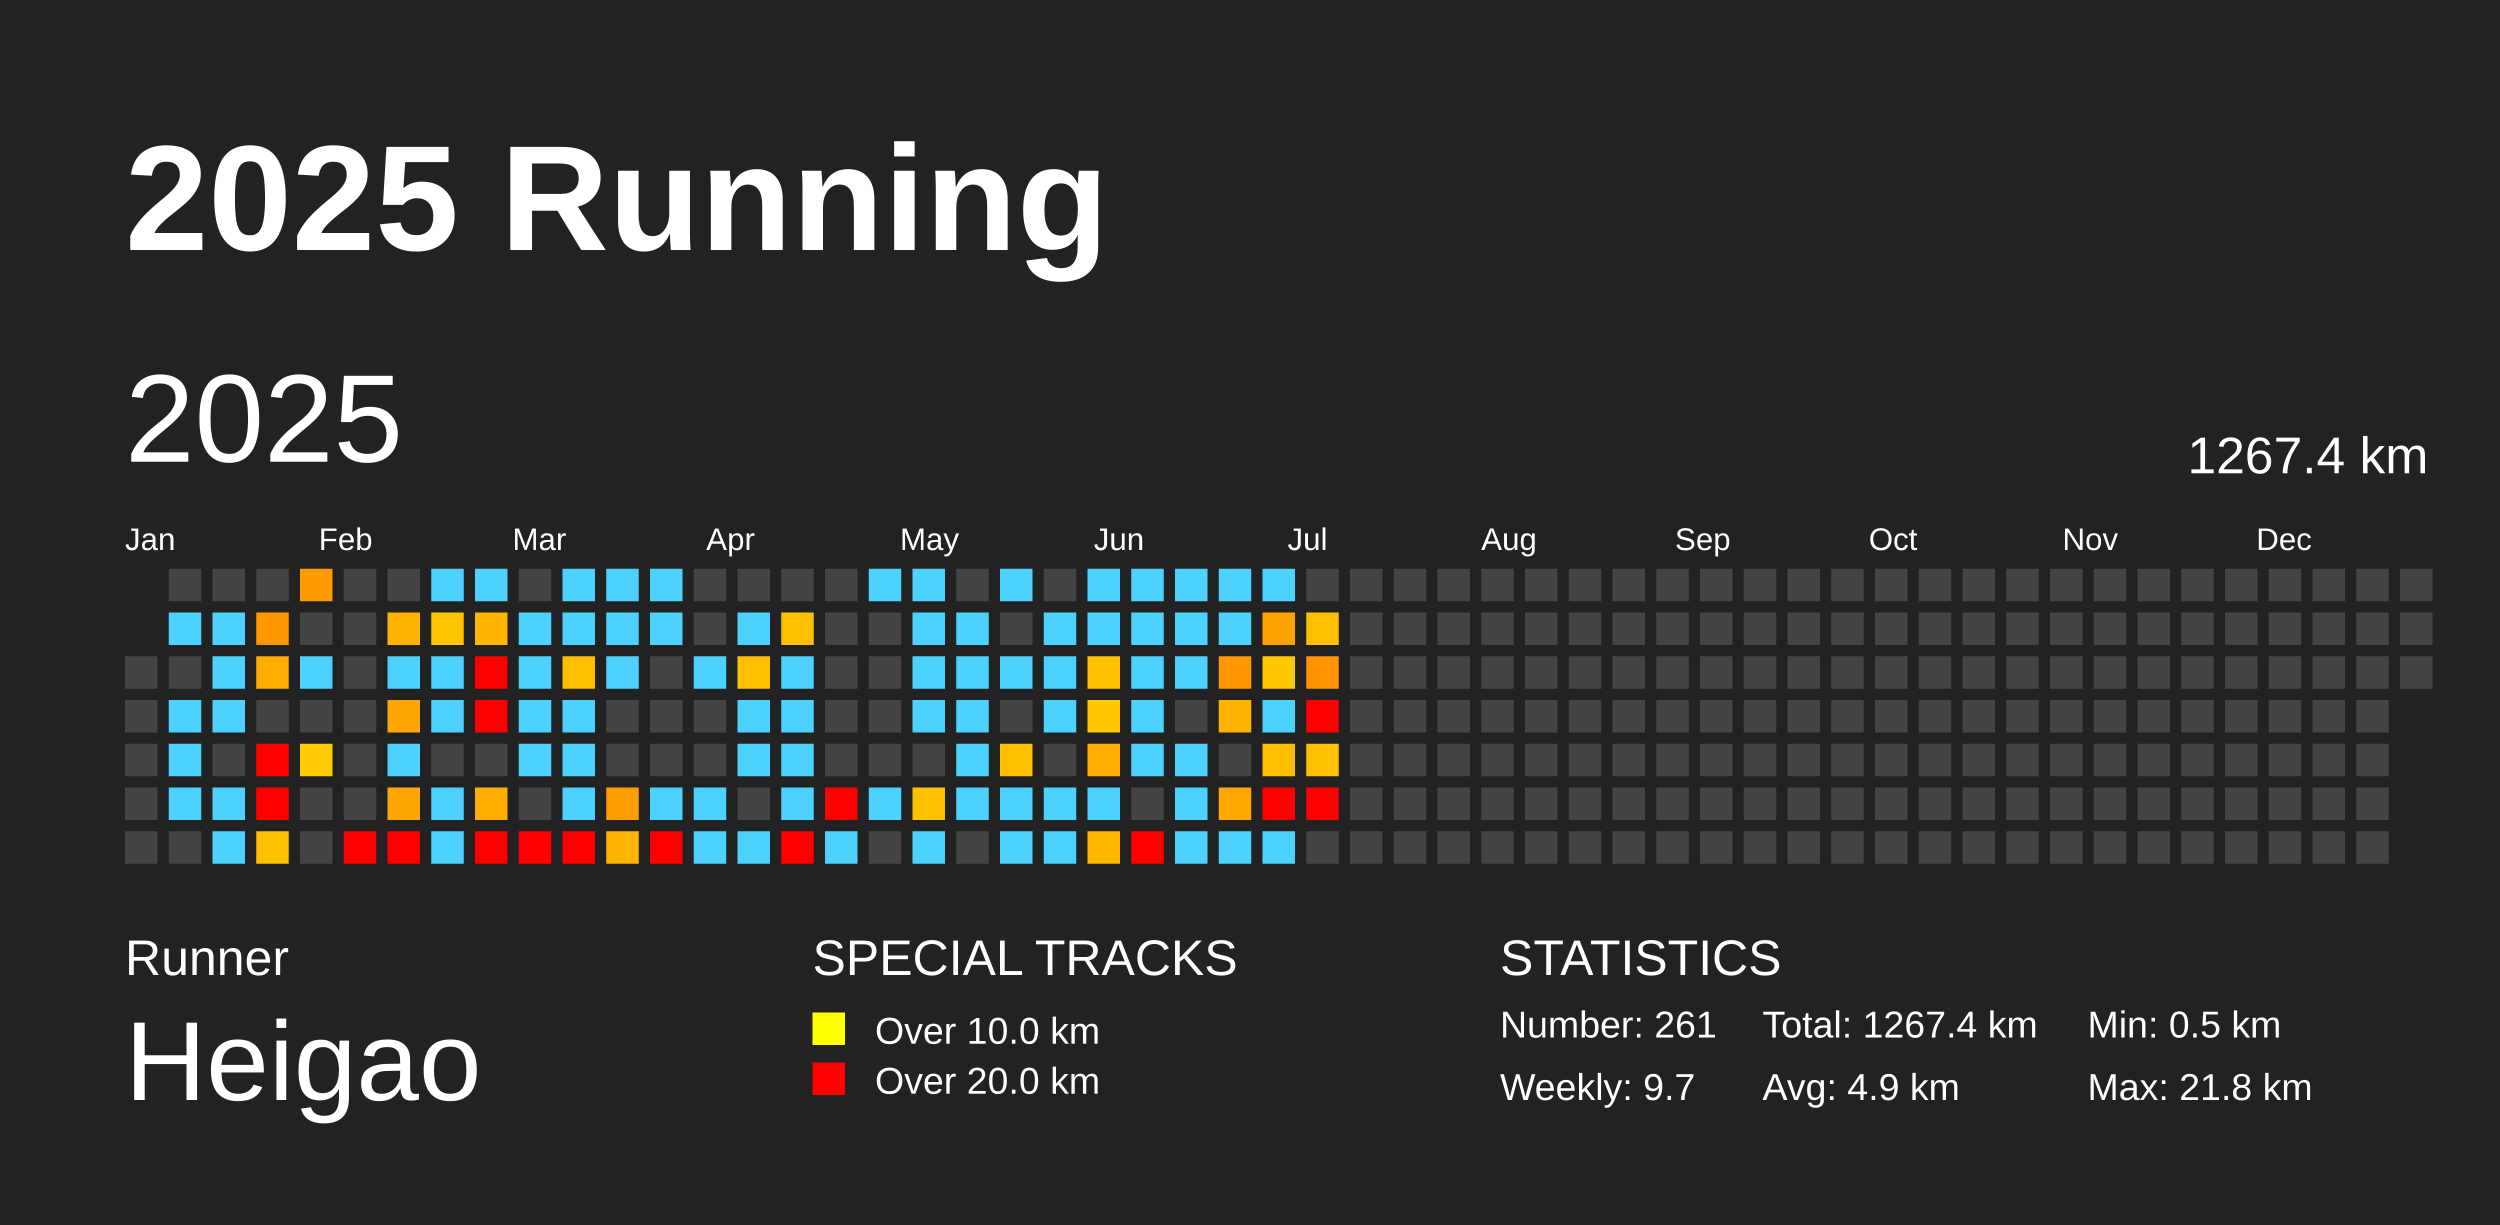
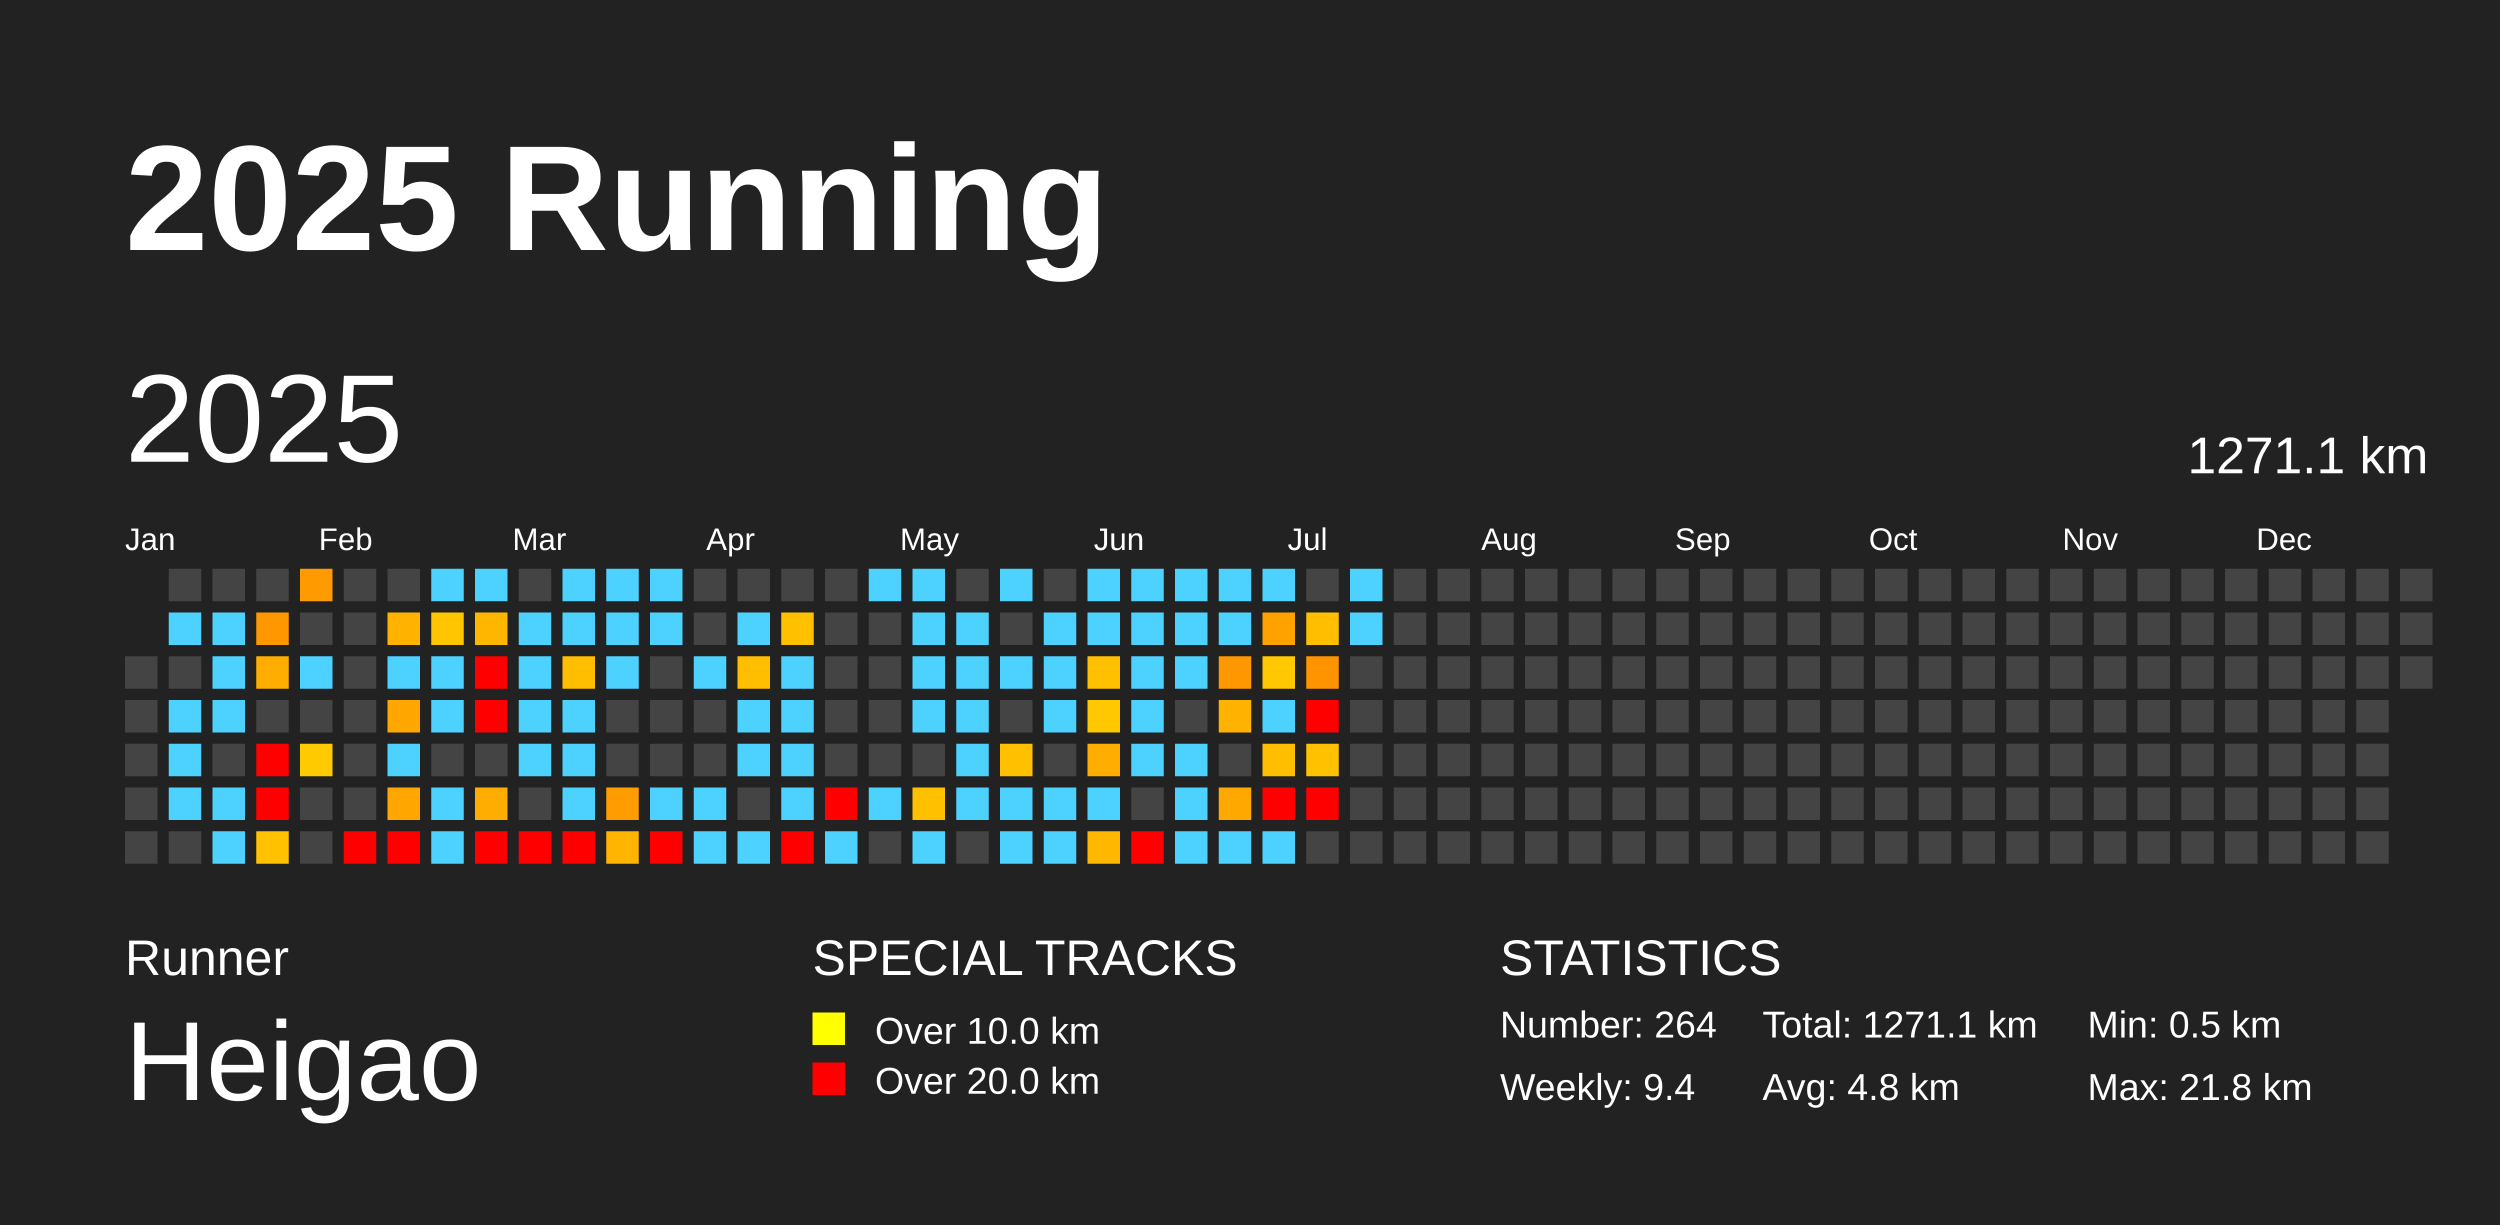
<svg xmlns="http://www.w3.org/2000/svg" baseProfile="full" height="98mm" version="1.1" viewBox="0,0,200,98" width="200mm">
  <defs />
  <rect fill="#222222" height="98" width="200" x="0" y="0" />
  <text fill="#FFFFFF" style="font-size:12px; font-family:Arial; font-weight:bold;" x="10" y="20">2025 Running</text>
  <text fill="#FFFFFF" style="font-size:4px; font-family:Arial" x="10" y="78">Runner</text>
  <text fill="#FFFFFF" style="font-size:9px; font-family:Arial" x="10" y="88">Heigao</text>
  <text fill="#FFFFFF" style="font-size:4px; font-family:Arial" x="65" y="78">SPECIAL TRACKS</text>
  <rect fill="yellow" height="2.6" width="2.6" x="65" y="81" />
  <text fill="#FFFFFF" style="font-size:3px; font-family:Arial" x="70" y="83.5">Over 10.0 km</text>
  <rect fill="red" height="2.6" width="2.6" x="65" y="85" />
  <text fill="#FFFFFF" style="font-size:3px; font-family:Arial" x="70" y="87.5">Over 20.0 km</text>
  <text fill="#FFFFFF" style="font-size:4px; font-family:Arial" x="120" y="78">STATISTICS</text>
-   <text fill="#FFFFFF" style="font-size:3px; font-family:Arial" x="120" y="83">Number: 261</text>
-   <text fill="#FFFFFF" style="font-size:3px; font-family:Arial" x="120" y="88">Weekly: 9.7</text>
-   <text fill="#FFFFFF" style="font-size:3px; font-family:Arial" x="141" y="83">Total: 1267.4 km</text>
-   <text fill="#FFFFFF" style="font-size:3px; font-family:Arial" x="141" y="88">Avg: 4.9 km</text>
+   <text fill="#FFFFFF" style="font-size:3px; font-family:Arial" x="120" y="83">Number: 264</text>
+   <text fill="#FFFFFF" style="font-size:3px; font-family:Arial" x="120" y="88">Weekly: 9.4</text>
+   <text fill="#FFFFFF" style="font-size:3px; font-family:Arial" x="141" y="83">Total: 1271.1 km</text>
+   <text fill="#FFFFFF" style="font-size:3px; font-family:Arial" x="141" y="88">Avg: 4.8 km</text>
  <text fill="#FFFFFF" style="font-size:3px; font-family:Arial" x="167" y="83">Min: 0.5 km</text>
  <text fill="#FFFFFF" style="font-size:3px; font-family:Arial" x="167" y="88">Max: 21.8 km</text>
  <text dominant-baseline="hanging" fill="#FFFFFF" style="font-size:10.0px; font-family:Arial;" x="10" y="30">2025</text>
-   <text dominant-baseline="hanging" fill="#FFFFFF" style="font-size:4.125px; font-family:Arial;" x="175" y="35">1267.4 km</text>
+   <text dominant-baseline="hanging" fill="#FFFFFF" style="font-size:4.125px; font-family:Arial;" x="175" y="35">1271.1 km</text>
  <text fill="#FFFFFF" style="font-size:2.5px; font-family:Arial" x="10.0" y="44">Jan</text>
  <text fill="#FFFFFF" style="font-size:2.5px; font-family:Arial" x="25.5" y="44">Feb</text>
  <text fill="#FFFFFF" style="font-size:2.5px; font-family:Arial" x="41.0" y="44">Mar</text>
  <text fill="#FFFFFF" style="font-size:2.5px; font-family:Arial" x="56.5" y="44">Apr</text>
  <text fill="#FFFFFF" style="font-size:2.5px; font-family:Arial" x="72.0" y="44">May</text>
  <text fill="#FFFFFF" style="font-size:2.5px; font-family:Arial" x="87.5" y="44">Jun</text>
  <text fill="#FFFFFF" style="font-size:2.5px; font-family:Arial" x="103.0" y="44">Jul</text>
  <text fill="#FFFFFF" style="font-size:2.5px; font-family:Arial" x="118.5" y="44">Aug</text>
  <text fill="#FFFFFF" style="font-size:2.5px; font-family:Arial" x="134.0" y="44">Sep</text>
  <text fill="#FFFFFF" style="font-size:2.5px; font-family:Arial" x="149.5" y="44">Oct</text>
  <text fill="#FFFFFF" style="font-size:2.5px; font-family:Arial" x="165.0" y="44">Nov</text>
  <text fill="#FFFFFF" style="font-size:2.5px; font-family:Arial" x="180.5" y="44">Dec</text>
  <rect fill="#444444" height="2.6" width="2.6" x="10.0" y="52.5" />
  <rect fill="#444444" height="2.6" width="2.6" x="10.0" y="56.0" />
  <rect fill="#444444" height="2.6" width="2.6" x="10.0" y="59.5" />
  <rect fill="#444444" height="2.6" width="2.6" x="10.0" y="63.0" />
  <rect fill="#444444" height="2.6" width="2.6" x="10.0" y="66.5" />
  <rect fill="#444444" height="2.6" width="2.6" x="13.5" y="45.5" />
  <rect fill="#4dd2ff" height="2.6" width="2.6" x="13.5" y="49.0" />
  <rect fill="#444444" height="2.6" width="2.6" x="13.5" y="52.5" />
  <rect fill="#4dd2ff" height="2.6" width="2.6" x="13.5" y="56.0" />
  <rect fill="#4dd2ff" height="2.6" width="2.6" x="13.5" y="59.5" />
  <rect fill="#4dd2ff" height="2.6" width="2.6" x="13.5" y="63.0" />
  <rect fill="#444444" height="2.6" width="2.6" x="13.5" y="66.5" />
  <rect fill="#444444" height="2.6" width="2.6" x="17.0" y="45.5" />
  <rect fill="#4dd2ff" height="2.6" width="2.6" x="17.0" y="49.0" />
  <rect fill="#4dd2ff" height="2.6" width="2.6" x="17.0" y="52.5" />
  <rect fill="#4dd2ff" height="2.6" width="2.6" x="17.0" y="56.0" />
  <rect fill="#444444" height="2.6" width="2.6" x="17.0" y="59.5" />
  <rect fill="#4dd2ff" height="2.6" width="2.6" x="17.0" y="63.0" />
  <rect fill="#4dd2ff" height="2.6" width="2.6" x="17.0" y="66.5" />
  <rect fill="#444444" height="2.6" width="2.6" x="20.5" y="45.5" />
  <rect fill="#ff9700" height="2.6" width="2.6" x="20.5" y="49.0" />
  <rect fill="#ffad00" height="2.6" width="2.6" x="20.5" y="52.5" />
  <rect fill="#444444" height="2.6" width="2.6" x="20.5" y="56.0" />
  <rect fill="red" height="2.6" width="2.6" x="20.5" y="59.5" />
  <rect fill="red" height="2.6" width="2.6" x="20.5" y="63.0" />
  <rect fill="#ffc100" height="2.6" width="2.6" x="20.5" y="66.5" />
  <rect fill="#ff9a00" height="2.6" width="2.6" x="24.0" y="45.5" />
  <rect fill="#444444" height="2.6" width="2.6" x="24.0" y="49.0" />
  <rect fill="#4dd2ff" height="2.6" width="2.6" x="24.0" y="52.5" />
  <rect fill="#444444" height="2.6" width="2.6" x="24.0" y="56.0" />
  <rect fill="#ffca00" height="2.6" width="2.6" x="24.0" y="59.5" />
  <rect fill="#444444" height="2.6" width="2.6" x="24.0" y="63.0" />
  <rect fill="#444444" height="2.6" width="2.6" x="24.0" y="66.5" />
  <rect fill="#444444" height="2.6" width="2.6" x="27.5" y="45.5" />
  <rect fill="#444444" height="2.6" width="2.6" x="27.5" y="49.0" />
  <rect fill="#444444" height="2.6" width="2.6" x="27.5" y="52.5" />
  <rect fill="#444444" height="2.6" width="2.6" x="27.5" y="56.0" />
  <rect fill="#444444" height="2.6" width="2.6" x="27.5" y="59.5" />
  <rect fill="#444444" height="2.6" width="2.6" x="27.5" y="63.0" />
  <rect fill="red" height="2.6" width="2.6" x="27.5" y="66.5" />
  <rect fill="#444444" height="2.6" width="2.6" x="31.0" y="45.5" />
  <rect fill="#ffb300" height="2.6" width="2.6" x="31.0" y="49.0" />
  <rect fill="#4dd2ff" height="2.6" width="2.6" x="31.0" y="52.5" />
  <rect fill="#ffa600" height="2.6" width="2.6" x="31.0" y="56.0" />
  <rect fill="#4dd2ff" height="2.6" width="2.6" x="31.0" y="59.5" />
  <rect fill="#ffa700" height="2.6" width="2.6" x="31.0" y="63.0" />
  <rect fill="red" height="2.6" width="2.6" x="31.0" y="66.5" />
  <rect fill="#4dd2ff" height="2.6" width="2.6" x="34.5" y="45.5" />
  <rect fill="#ffc600" height="2.6" width="2.6" x="34.5" y="49.0" />
  <rect fill="#4dd2ff" height="2.6" width="2.6" x="34.5" y="52.5" />
  <rect fill="#4dd2ff" height="2.6" width="2.6" x="34.5" y="56.0" />
  <rect fill="#444444" height="2.6" width="2.6" x="34.5" y="59.5" />
  <rect fill="#4dd2ff" height="2.6" width="2.6" x="34.5" y="63.0" />
  <rect fill="#4dd2ff" height="2.6" width="2.6" x="34.5" y="66.5" />
  <rect fill="#4dd2ff" height="2.6" width="2.6" x="38.0" y="45.5" />
  <rect fill="#ffb600" height="2.6" width="2.6" x="38.0" y="49.0" />
  <rect fill="red" height="2.6" width="2.6" x="38.0" y="52.5" />
  <rect fill="red" height="2.6" width="2.6" x="38.0" y="56.0" />
  <rect fill="#444444" height="2.6" width="2.6" x="38.0" y="59.5" />
  <rect fill="#ffae00" height="2.6" width="2.6" x="38.0" y="63.0" />
  <rect fill="red" height="2.6" width="2.6" x="38.0" y="66.5" />
  <rect fill="#444444" height="2.6" width="2.6" x="41.5" y="45.5" />
  <rect fill="#4dd2ff" height="2.6" width="2.6" x="41.5" y="49.0" />
  <rect fill="#4dd2ff" height="2.6" width="2.6" x="41.5" y="52.5" />
  <rect fill="#4dd2ff" height="2.6" width="2.6" x="41.5" y="56.0" />
  <rect fill="#4dd2ff" height="2.6" width="2.6" x="41.5" y="59.5" />
  <rect fill="#444444" height="2.6" width="2.6" x="41.5" y="63.0" />
  <rect fill="red" height="2.6" width="2.6" x="41.5" y="66.5" />
  <rect fill="#4dd2ff" height="2.6" width="2.6" x="45.0" y="45.5" />
  <rect fill="#4dd2ff" height="2.6" width="2.6" x="45.0" y="49.0" />
  <rect fill="#ffbe00" height="2.6" width="2.6" x="45.0" y="52.5" />
  <rect fill="#4dd2ff" height="2.6" width="2.6" x="45.0" y="56.0" />
  <rect fill="#4dd2ff" height="2.6" width="2.6" x="45.0" y="59.5" />
  <rect fill="#4dd2ff" height="2.6" width="2.6" x="45.0" y="63.0" />
  <rect fill="red" height="2.6" width="2.6" x="45.0" y="66.5" />
  <rect fill="#4dd2ff" height="2.6" width="2.6" x="48.5" y="45.5" />
  <rect fill="#4dd2ff" height="2.6" width="2.6" x="48.5" y="49.0" />
  <rect fill="#4dd2ff" height="2.6" width="2.6" x="48.5" y="52.5" />
  <rect fill="#444444" height="2.6" width="2.6" x="48.5" y="56.0" />
  <rect fill="#444444" height="2.6" width="2.6" x="48.5" y="59.5" />
  <rect fill="#ff9d00" height="2.6" width="2.6" x="48.5" y="63.0" />
  <rect fill="#ffb400" height="2.6" width="2.6" x="48.5" y="66.5" />
  <rect fill="#4dd2ff" height="2.6" width="2.6" x="52.0" y="45.5" />
  <rect fill="#4dd2ff" height="2.6" width="2.6" x="52.0" y="49.0" />
  <rect fill="#444444" height="2.6" width="2.6" x="52.0" y="52.5" />
  <rect fill="#444444" height="2.6" width="2.6" x="52.0" y="56.0" />
  <rect fill="#444444" height="2.6" width="2.6" x="52.0" y="59.5" />
  <rect fill="#4dd2ff" height="2.6" width="2.6" x="52.0" y="63.0" />
  <rect fill="red" height="2.6" width="2.6" x="52.0" y="66.5" />
  <rect fill="#444444" height="2.6" width="2.6" x="55.5" y="45.5" />
  <rect fill="#444444" height="2.6" width="2.6" x="55.5" y="49.0" />
  <rect fill="#4dd2ff" height="2.6" width="2.6" x="55.5" y="52.5" />
  <rect fill="#444444" height="2.6" width="2.6" x="55.5" y="56.0" />
  <rect fill="#444444" height="2.6" width="2.6" x="55.5" y="59.5" />
  <rect fill="#4dd2ff" height="2.6" width="2.6" x="55.5" y="63.0" />
  <rect fill="#4dd2ff" height="2.6" width="2.6" x="55.5" y="66.5" />
  <rect fill="#444444" height="2.6" width="2.6" x="59.0" y="45.5" />
  <rect fill="#4dd2ff" height="2.6" width="2.6" x="59.0" y="49.0" />
  <rect fill="#ffbf00" height="2.6" width="2.6" x="59.0" y="52.5" />
  <rect fill="#4dd2ff" height="2.6" width="2.6" x="59.0" y="56.0" />
  <rect fill="#4dd2ff" height="2.6" width="2.6" x="59.0" y="59.5" />
  <rect fill="#444444" height="2.6" width="2.6" x="59.0" y="63.0" />
  <rect fill="#4dd2ff" height="2.6" width="2.6" x="59.0" y="66.5" />
  <rect fill="#444444" height="2.6" width="2.6" x="62.5" y="45.5" />
  <rect fill="#ffc000" height="2.6" width="2.6" x="62.5" y="49.0" />
  <rect fill="#4dd2ff" height="2.6" width="2.6" x="62.5" y="52.5" />
  <rect fill="#4dd2ff" height="2.6" width="2.6" x="62.5" y="56.0" />
  <rect fill="#4dd2ff" height="2.6" width="2.6" x="62.5" y="59.5" />
  <rect fill="#4dd2ff" height="2.6" width="2.6" x="62.5" y="63.0" />
  <rect fill="red" height="2.6" width="2.6" x="62.5" y="66.5" />
  <rect fill="#444444" height="2.6" width="2.6" x="66.0" y="45.5" />
  <rect fill="#444444" height="2.6" width="2.6" x="66.0" y="49.0" />
  <rect fill="#444444" height="2.6" width="2.6" x="66.0" y="52.5" />
  <rect fill="#444444" height="2.6" width="2.6" x="66.0" y="56.0" />
  <rect fill="#444444" height="2.6" width="2.6" x="66.0" y="59.5" />
  <rect fill="red" height="2.6" width="2.6" x="66.0" y="63.0" />
  <rect fill="#4dd2ff" height="2.6" width="2.6" x="66.0" y="66.5" />
  <rect fill="#4dd2ff" height="2.6" width="2.6" x="69.5" y="45.5" />
  <rect fill="#444444" height="2.6" width="2.6" x="69.5" y="49.0" />
  <rect fill="#444444" height="2.6" width="2.6" x="69.5" y="52.5" />
  <rect fill="#444444" height="2.6" width="2.6" x="69.5" y="56.0" />
  <rect fill="#444444" height="2.6" width="2.6" x="69.5" y="59.5" />
  <rect fill="#4dd2ff" height="2.6" width="2.6" x="69.5" y="63.0" />
  <rect fill="#444444" height="2.6" width="2.6" x="69.5" y="66.5" />
  <rect fill="#4dd2ff" height="2.6" width="2.6" x="73.0" y="45.5" />
  <rect fill="#4dd2ff" height="2.6" width="2.6" x="73.0" y="49.0" />
  <rect fill="#4dd2ff" height="2.6" width="2.6" x="73.0" y="52.5" />
  <rect fill="#4dd2ff" height="2.6" width="2.6" x="73.0" y="56.0" />
  <rect fill="#444444" height="2.6" width="2.6" x="73.0" y="59.5" />
  <rect fill="#ffc000" height="2.6" width="2.6" x="73.0" y="63.0" />
  <rect fill="#4dd2ff" height="2.6" width="2.6" x="73.0" y="66.5" />
  <rect fill="#444444" height="2.6" width="2.6" x="76.5" y="45.5" />
  <rect fill="#4dd2ff" height="2.6" width="2.6" x="76.5" y="49.0" />
  <rect fill="#4dd2ff" height="2.6" width="2.6" x="76.5" y="52.5" />
  <rect fill="#4dd2ff" height="2.6" width="2.6" x="76.5" y="56.0" />
  <rect fill="#4dd2ff" height="2.6" width="2.6" x="76.5" y="59.5" />
  <rect fill="#4dd2ff" height="2.6" width="2.6" x="76.5" y="63.0" />
  <rect fill="#444444" height="2.6" width="2.6" x="76.5" y="66.5" />
  <rect fill="#4dd2ff" height="2.6" width="2.6" x="80.0" y="45.5" />
  <rect fill="#444444" height="2.6" width="2.6" x="80.0" y="49.0" />
  <rect fill="#4dd2ff" height="2.6" width="2.6" x="80.0" y="52.5" />
  <rect fill="#444444" height="2.6" width="2.6" x="80.0" y="56.0" />
  <rect fill="#ffc000" height="2.6" width="2.6" x="80.0" y="59.5" />
  <rect fill="#4dd2ff" height="2.6" width="2.6" x="80.0" y="63.0" />
  <rect fill="#4dd2ff" height="2.6" width="2.6" x="80.0" y="66.5" />
  <rect fill="#444444" height="2.6" width="2.6" x="83.5" y="45.5" />
  <rect fill="#4dd2ff" height="2.6" width="2.6" x="83.5" y="49.0" />
  <rect fill="#4dd2ff" height="2.6" width="2.6" x="83.5" y="52.5" />
  <rect fill="#4dd2ff" height="2.6" width="2.6" x="83.5" y="56.0" />
  <rect fill="#444444" height="2.6" width="2.6" x="83.5" y="59.5" />
  <rect fill="#4dd2ff" height="2.6" width="2.6" x="83.5" y="63.0" />
  <rect fill="#4dd2ff" height="2.6" width="2.6" x="83.5" y="66.5" />
  <rect fill="#4dd2ff" height="2.6" width="2.6" x="87.0" y="45.5" />
  <rect fill="#4dd2ff" height="2.6" width="2.6" x="87.0" y="49.0" />
  <rect fill="#ffc000" height="2.6" width="2.6" x="87.0" y="52.5" />
  <rect fill="#ffc800" height="2.6" width="2.6" x="87.0" y="56.0" />
  <rect fill="#ffad00" height="2.6" width="2.6" x="87.0" y="59.5" />
  <rect fill="#4dd2ff" height="2.6" width="2.6" x="87.0" y="63.0" />
  <rect fill="#ffb700" height="2.6" width="2.6" x="87.0" y="66.5" />
  <rect fill="#4dd2ff" height="2.6" width="2.6" x="90.5" y="45.5" />
  <rect fill="#4dd2ff" height="2.6" width="2.6" x="90.5" y="49.0" />
  <rect fill="#4dd2ff" height="2.6" width="2.6" x="90.5" y="52.5" />
  <rect fill="#4dd2ff" height="2.6" width="2.6" x="90.5" y="56.0" />
  <rect fill="#4dd2ff" height="2.6" width="2.6" x="90.5" y="59.5" />
  <rect fill="#444444" height="2.6" width="2.6" x="90.5" y="63.0" />
  <rect fill="red" height="2.6" width="2.6" x="90.5" y="66.5" />
  <rect fill="#4dd2ff" height="2.6" width="2.6" x="94.0" y="45.5" />
  <rect fill="#4dd2ff" height="2.6" width="2.6" x="94.0" y="49.0" />
  <rect fill="#4dd2ff" height="2.6" width="2.6" x="94.0" y="52.5" />
  <rect fill="#444444" height="2.6" width="2.6" x="94.0" y="56.0" />
  <rect fill="#4dd2ff" height="2.6" width="2.6" x="94.0" y="59.5" />
  <rect fill="#4dd2ff" height="2.6" width="2.6" x="94.0" y="63.0" />
  <rect fill="#4dd2ff" height="2.6" width="2.6" x="94.0" y="66.5" />
  <rect fill="#4dd2ff" height="2.6" width="2.6" x="97.5" y="45.5" />
  <rect fill="#4dd2ff" height="2.6" width="2.6" x="97.5" y="49.0" />
  <rect fill="#ff9700" height="2.6" width="2.6" x="97.5" y="52.5" />
  <rect fill="#ffb200" height="2.6" width="2.6" x="97.5" y="56.0" />
  <rect fill="#444444" height="2.6" width="2.6" x="97.5" y="59.5" />
  <rect fill="#ffa900" height="2.6" width="2.6" x="97.5" y="63.0" />
  <rect fill="#4dd2ff" height="2.6" width="2.6" x="97.5" y="66.5" />
  <rect fill="#4dd2ff" height="2.6" width="2.6" x="101.0" y="45.5" />
  <rect fill="#ffa200" height="2.6" width="2.6" x="101.0" y="49.0" />
  <rect fill="#ffc800" height="2.6" width="2.6" x="101.0" y="52.5" />
  <rect fill="#4dd2ff" height="2.6" width="2.6" x="101.0" y="56.0" />
  <rect fill="#ffbe00" height="2.6" width="2.6" x="101.0" y="59.5" />
  <rect fill="red" height="2.6" width="2.6" x="101.0" y="63.0" />
  <rect fill="#4dd2ff" height="2.6" width="2.6" x="101.0" y="66.5" />
  <rect fill="#444444" height="2.6" width="2.6" x="104.5" y="45.5" />
  <rect fill="#ffbf00" height="2.6" width="2.6" x="104.5" y="49.0" />
  <rect fill="#ff9400" height="2.6" width="2.6" x="104.5" y="52.5" />
  <rect fill="red" height="2.6" width="2.6" x="104.5" y="56.0" />
  <rect fill="#ffc100" height="2.6" width="2.6" x="104.5" y="59.5" />
  <rect fill="red" height="2.6" width="2.6" x="104.5" y="63.0" />
  <rect fill="#444444" height="2.6" width="2.6" x="104.5" y="66.5" />
-   <rect fill="#444444" height="2.6" width="2.6" x="108.0" y="45.5" />
-   <rect fill="#444444" height="2.6" width="2.6" x="108.0" y="49.0" />
+   <rect fill="#4dd2ff" height="2.6" width="2.6" x="108.0" y="45.5" />
+   <rect fill="#4dd2ff" height="2.6" width="2.6" x="108.0" y="49.0" />
  <rect fill="#444444" height="2.6" width="2.6" x="108.0" y="52.5" />
  <rect fill="#444444" height="2.6" width="2.6" x="108.0" y="56.0" />
  <rect fill="#444444" height="2.6" width="2.6" x="108.0" y="59.5" />
  <rect fill="#444444" height="2.6" width="2.6" x="108.0" y="63.0" />
  <rect fill="#444444" height="2.6" width="2.6" x="108.0" y="66.5" />
  <rect fill="#444444" height="2.6" width="2.6" x="111.5" y="45.5" />
  <rect fill="#444444" height="2.6" width="2.6" x="111.5" y="49.0" />
  <rect fill="#444444" height="2.6" width="2.6" x="111.5" y="52.5" />
  <rect fill="#444444" height="2.6" width="2.6" x="111.5" y="56.0" />
  <rect fill="#444444" height="2.6" width="2.6" x="111.5" y="59.5" />
  <rect fill="#444444" height="2.6" width="2.6" x="111.5" y="63.0" />
  <rect fill="#444444" height="2.6" width="2.6" x="111.5" y="66.5" />
  <rect fill="#444444" height="2.6" width="2.6" x="115.0" y="45.5" />
  <rect fill="#444444" height="2.6" width="2.6" x="115.0" y="49.0" />
  <rect fill="#444444" height="2.6" width="2.6" x="115.0" y="52.5" />
  <rect fill="#444444" height="2.6" width="2.6" x="115.0" y="56.0" />
  <rect fill="#444444" height="2.6" width="2.6" x="115.0" y="59.5" />
  <rect fill="#444444" height="2.6" width="2.6" x="115.0" y="63.0" />
  <rect fill="#444444" height="2.6" width="2.6" x="115.0" y="66.5" />
  <rect fill="#444444" height="2.6" width="2.6" x="118.5" y="45.5" />
  <rect fill="#444444" height="2.6" width="2.6" x="118.5" y="49.0" />
  <rect fill="#444444" height="2.6" width="2.6" x="118.5" y="52.5" />
  <rect fill="#444444" height="2.6" width="2.6" x="118.5" y="56.0" />
  <rect fill="#444444" height="2.6" width="2.6" x="118.5" y="59.5" />
  <rect fill="#444444" height="2.6" width="2.6" x="118.5" y="63.0" />
  <rect fill="#444444" height="2.6" width="2.6" x="118.5" y="66.5" />
  <rect fill="#444444" height="2.6" width="2.6" x="122.0" y="45.5" />
  <rect fill="#444444" height="2.6" width="2.6" x="122.0" y="49.0" />
  <rect fill="#444444" height="2.6" width="2.6" x="122.0" y="52.5" />
  <rect fill="#444444" height="2.6" width="2.6" x="122.0" y="56.0" />
  <rect fill="#444444" height="2.6" width="2.6" x="122.0" y="59.5" />
  <rect fill="#444444" height="2.6" width="2.6" x="122.0" y="63.0" />
  <rect fill="#444444" height="2.6" width="2.6" x="122.0" y="66.5" />
  <rect fill="#444444" height="2.6" width="2.6" x="125.5" y="45.5" />
  <rect fill="#444444" height="2.6" width="2.6" x="125.5" y="49.0" />
  <rect fill="#444444" height="2.6" width="2.6" x="125.5" y="52.5" />
  <rect fill="#444444" height="2.6" width="2.6" x="125.5" y="56.0" />
  <rect fill="#444444" height="2.6" width="2.6" x="125.5" y="59.5" />
  <rect fill="#444444" height="2.6" width="2.6" x="125.5" y="63.0" />
  <rect fill="#444444" height="2.6" width="2.6" x="125.5" y="66.5" />
  <rect fill="#444444" height="2.6" width="2.6" x="129.0" y="45.5" />
  <rect fill="#444444" height="2.6" width="2.6" x="129.0" y="49.0" />
  <rect fill="#444444" height="2.6" width="2.6" x="129.0" y="52.5" />
  <rect fill="#444444" height="2.6" width="2.6" x="129.0" y="56.0" />
  <rect fill="#444444" height="2.6" width="2.6" x="129.0" y="59.5" />
  <rect fill="#444444" height="2.6" width="2.6" x="129.0" y="63.0" />
  <rect fill="#444444" height="2.6" width="2.6" x="129.0" y="66.5" />
  <rect fill="#444444" height="2.6" width="2.6" x="132.5" y="45.5" />
  <rect fill="#444444" height="2.6" width="2.6" x="132.5" y="49.0" />
  <rect fill="#444444" height="2.6" width="2.6" x="132.5" y="52.5" />
  <rect fill="#444444" height="2.6" width="2.6" x="132.5" y="56.0" />
  <rect fill="#444444" height="2.6" width="2.6" x="132.5" y="59.5" />
  <rect fill="#444444" height="2.6" width="2.6" x="132.5" y="63.0" />
  <rect fill="#444444" height="2.6" width="2.6" x="132.5" y="66.5" />
  <rect fill="#444444" height="2.6" width="2.6" x="136.0" y="45.5" />
  <rect fill="#444444" height="2.6" width="2.6" x="136.0" y="49.0" />
  <rect fill="#444444" height="2.6" width="2.6" x="136.0" y="52.5" />
  <rect fill="#444444" height="2.6" width="2.6" x="136.0" y="56.0" />
  <rect fill="#444444" height="2.6" width="2.6" x="136.0" y="59.5" />
  <rect fill="#444444" height="2.6" width="2.6" x="136.0" y="63.0" />
  <rect fill="#444444" height="2.6" width="2.6" x="136.0" y="66.5" />
  <rect fill="#444444" height="2.6" width="2.6" x="139.5" y="45.5" />
  <rect fill="#444444" height="2.6" width="2.6" x="139.5" y="49.0" />
  <rect fill="#444444" height="2.6" width="2.6" x="139.5" y="52.5" />
  <rect fill="#444444" height="2.6" width="2.6" x="139.5" y="56.0" />
  <rect fill="#444444" height="2.6" width="2.6" x="139.5" y="59.5" />
  <rect fill="#444444" height="2.6" width="2.6" x="139.5" y="63.0" />
  <rect fill="#444444" height="2.6" width="2.6" x="139.5" y="66.5" />
  <rect fill="#444444" height="2.6" width="2.6" x="143.0" y="45.5" />
  <rect fill="#444444" height="2.6" width="2.6" x="143.0" y="49.0" />
  <rect fill="#444444" height="2.6" width="2.6" x="143.0" y="52.5" />
  <rect fill="#444444" height="2.6" width="2.6" x="143.0" y="56.0" />
  <rect fill="#444444" height="2.6" width="2.6" x="143.0" y="59.5" />
  <rect fill="#444444" height="2.6" width="2.6" x="143.0" y="63.0" />
  <rect fill="#444444" height="2.6" width="2.6" x="143.0" y="66.5" />
  <rect fill="#444444" height="2.6" width="2.6" x="146.5" y="45.5" />
  <rect fill="#444444" height="2.6" width="2.6" x="146.5" y="49.0" />
  <rect fill="#444444" height="2.6" width="2.6" x="146.5" y="52.5" />
  <rect fill="#444444" height="2.6" width="2.6" x="146.5" y="56.0" />
  <rect fill="#444444" height="2.6" width="2.6" x="146.5" y="59.5" />
  <rect fill="#444444" height="2.6" width="2.6" x="146.5" y="63.0" />
  <rect fill="#444444" height="2.6" width="2.6" x="146.5" y="66.5" />
  <rect fill="#444444" height="2.6" width="2.6" x="150.0" y="45.5" />
  <rect fill="#444444" height="2.6" width="2.6" x="150.0" y="49.0" />
  <rect fill="#444444" height="2.6" width="2.6" x="150.0" y="52.5" />
  <rect fill="#444444" height="2.6" width="2.6" x="150.0" y="56.0" />
  <rect fill="#444444" height="2.6" width="2.6" x="150.0" y="59.5" />
  <rect fill="#444444" height="2.6" width="2.6" x="150.0" y="63.0" />
  <rect fill="#444444" height="2.6" width="2.6" x="150.0" y="66.5" />
  <rect fill="#444444" height="2.6" width="2.6" x="153.5" y="45.5" />
  <rect fill="#444444" height="2.6" width="2.6" x="153.5" y="49.0" />
  <rect fill="#444444" height="2.6" width="2.6" x="153.5" y="52.5" />
  <rect fill="#444444" height="2.6" width="2.6" x="153.5" y="56.0" />
  <rect fill="#444444" height="2.6" width="2.6" x="153.5" y="59.5" />
  <rect fill="#444444" height="2.6" width="2.6" x="153.5" y="63.0" />
  <rect fill="#444444" height="2.6" width="2.6" x="153.5" y="66.5" />
  <rect fill="#444444" height="2.6" width="2.6" x="157.0" y="45.5" />
  <rect fill="#444444" height="2.6" width="2.6" x="157.0" y="49.0" />
  <rect fill="#444444" height="2.6" width="2.6" x="157.0" y="52.5" />
  <rect fill="#444444" height="2.6" width="2.6" x="157.0" y="56.0" />
  <rect fill="#444444" height="2.6" width="2.6" x="157.0" y="59.5" />
  <rect fill="#444444" height="2.6" width="2.6" x="157.0" y="63.0" />
  <rect fill="#444444" height="2.6" width="2.6" x="157.0" y="66.5" />
  <rect fill="#444444" height="2.6" width="2.6" x="160.5" y="45.5" />
  <rect fill="#444444" height="2.6" width="2.6" x="160.5" y="49.0" />
  <rect fill="#444444" height="2.6" width="2.6" x="160.5" y="52.5" />
  <rect fill="#444444" height="2.6" width="2.6" x="160.5" y="56.0" />
  <rect fill="#444444" height="2.6" width="2.6" x="160.5" y="59.5" />
  <rect fill="#444444" height="2.6" width="2.6" x="160.5" y="63.0" />
  <rect fill="#444444" height="2.6" width="2.6" x="160.5" y="66.5" />
  <rect fill="#444444" height="2.6" width="2.6" x="164.0" y="45.5" />
  <rect fill="#444444" height="2.6" width="2.6" x="164.0" y="49.0" />
  <rect fill="#444444" height="2.6" width="2.6" x="164.0" y="52.5" />
  <rect fill="#444444" height="2.6" width="2.6" x="164.0" y="56.0" />
  <rect fill="#444444" height="2.6" width="2.6" x="164.0" y="59.5" />
  <rect fill="#444444" height="2.6" width="2.6" x="164.0" y="63.0" />
  <rect fill="#444444" height="2.6" width="2.6" x="164.0" y="66.5" />
  <rect fill="#444444" height="2.6" width="2.6" x="167.5" y="45.5" />
  <rect fill="#444444" height="2.6" width="2.6" x="167.5" y="49.0" />
  <rect fill="#444444" height="2.6" width="2.6" x="167.5" y="52.5" />
  <rect fill="#444444" height="2.6" width="2.6" x="167.5" y="56.0" />
  <rect fill="#444444" height="2.6" width="2.6" x="167.5" y="59.5" />
  <rect fill="#444444" height="2.6" width="2.6" x="167.5" y="63.0" />
  <rect fill="#444444" height="2.6" width="2.6" x="167.5" y="66.5" />
  <rect fill="#444444" height="2.6" width="2.6" x="171.0" y="45.5" />
  <rect fill="#444444" height="2.6" width="2.6" x="171.0" y="49.0" />
  <rect fill="#444444" height="2.6" width="2.6" x="171.0" y="52.5" />
  <rect fill="#444444" height="2.6" width="2.6" x="171.0" y="56.0" />
  <rect fill="#444444" height="2.6" width="2.6" x="171.0" y="59.5" />
  <rect fill="#444444" height="2.6" width="2.6" x="171.0" y="63.0" />
  <rect fill="#444444" height="2.6" width="2.6" x="171.0" y="66.5" />
  <rect fill="#444444" height="2.6" width="2.6" x="174.5" y="45.5" />
  <rect fill="#444444" height="2.6" width="2.6" x="174.5" y="49.0" />
  <rect fill="#444444" height="2.6" width="2.6" x="174.5" y="52.5" />
  <rect fill="#444444" height="2.6" width="2.6" x="174.5" y="56.0" />
  <rect fill="#444444" height="2.6" width="2.6" x="174.5" y="59.5" />
  <rect fill="#444444" height="2.6" width="2.6" x="174.5" y="63.0" />
  <rect fill="#444444" height="2.6" width="2.6" x="174.5" y="66.5" />
  <rect fill="#444444" height="2.6" width="2.6" x="178.0" y="45.5" />
  <rect fill="#444444" height="2.6" width="2.6" x="178.0" y="49.0" />
  <rect fill="#444444" height="2.6" width="2.6" x="178.0" y="52.5" />
  <rect fill="#444444" height="2.6" width="2.6" x="178.0" y="56.0" />
  <rect fill="#444444" height="2.6" width="2.6" x="178.0" y="59.5" />
  <rect fill="#444444" height="2.6" width="2.6" x="178.0" y="63.0" />
  <rect fill="#444444" height="2.6" width="2.6" x="178.0" y="66.5" />
  <rect fill="#444444" height="2.6" width="2.6" x="181.5" y="45.5" />
  <rect fill="#444444" height="2.6" width="2.6" x="181.5" y="49.0" />
  <rect fill="#444444" height="2.6" width="2.6" x="181.5" y="52.5" />
  <rect fill="#444444" height="2.6" width="2.6" x="181.5" y="56.0" />
  <rect fill="#444444" height="2.6" width="2.6" x="181.5" y="59.5" />
  <rect fill="#444444" height="2.6" width="2.6" x="181.5" y="63.0" />
  <rect fill="#444444" height="2.6" width="2.6" x="181.5" y="66.5" />
  <rect fill="#444444" height="2.6" width="2.6" x="185.0" y="45.5" />
  <rect fill="#444444" height="2.6" width="2.6" x="185.0" y="49.0" />
  <rect fill="#444444" height="2.6" width="2.6" x="185.0" y="52.5" />
  <rect fill="#444444" height="2.6" width="2.6" x="185.0" y="56.0" />
  <rect fill="#444444" height="2.6" width="2.6" x="185.0" y="59.5" />
  <rect fill="#444444" height="2.6" width="2.6" x="185.0" y="63.0" />
  <rect fill="#444444" height="2.6" width="2.6" x="185.0" y="66.5" />
  <rect fill="#444444" height="2.6" width="2.6" x="188.5" y="45.5" />
  <rect fill="#444444" height="2.6" width="2.6" x="188.5" y="49.0" />
  <rect fill="#444444" height="2.6" width="2.6" x="188.5" y="52.5" />
  <rect fill="#444444" height="2.6" width="2.6" x="188.5" y="56.0" />
  <rect fill="#444444" height="2.6" width="2.6" x="188.5" y="59.5" />
  <rect fill="#444444" height="2.6" width="2.6" x="188.5" y="63.0" />
  <rect fill="#444444" height="2.6" width="2.6" x="188.5" y="66.5" />
  <rect fill="#444444" height="2.6" width="2.6" x="192.0" y="45.5" />
  <rect fill="#444444" height="2.6" width="2.6" x="192.0" y="49.0" />
  <rect fill="#444444" height="2.6" width="2.6" x="192.0" y="52.5" />
</svg>
